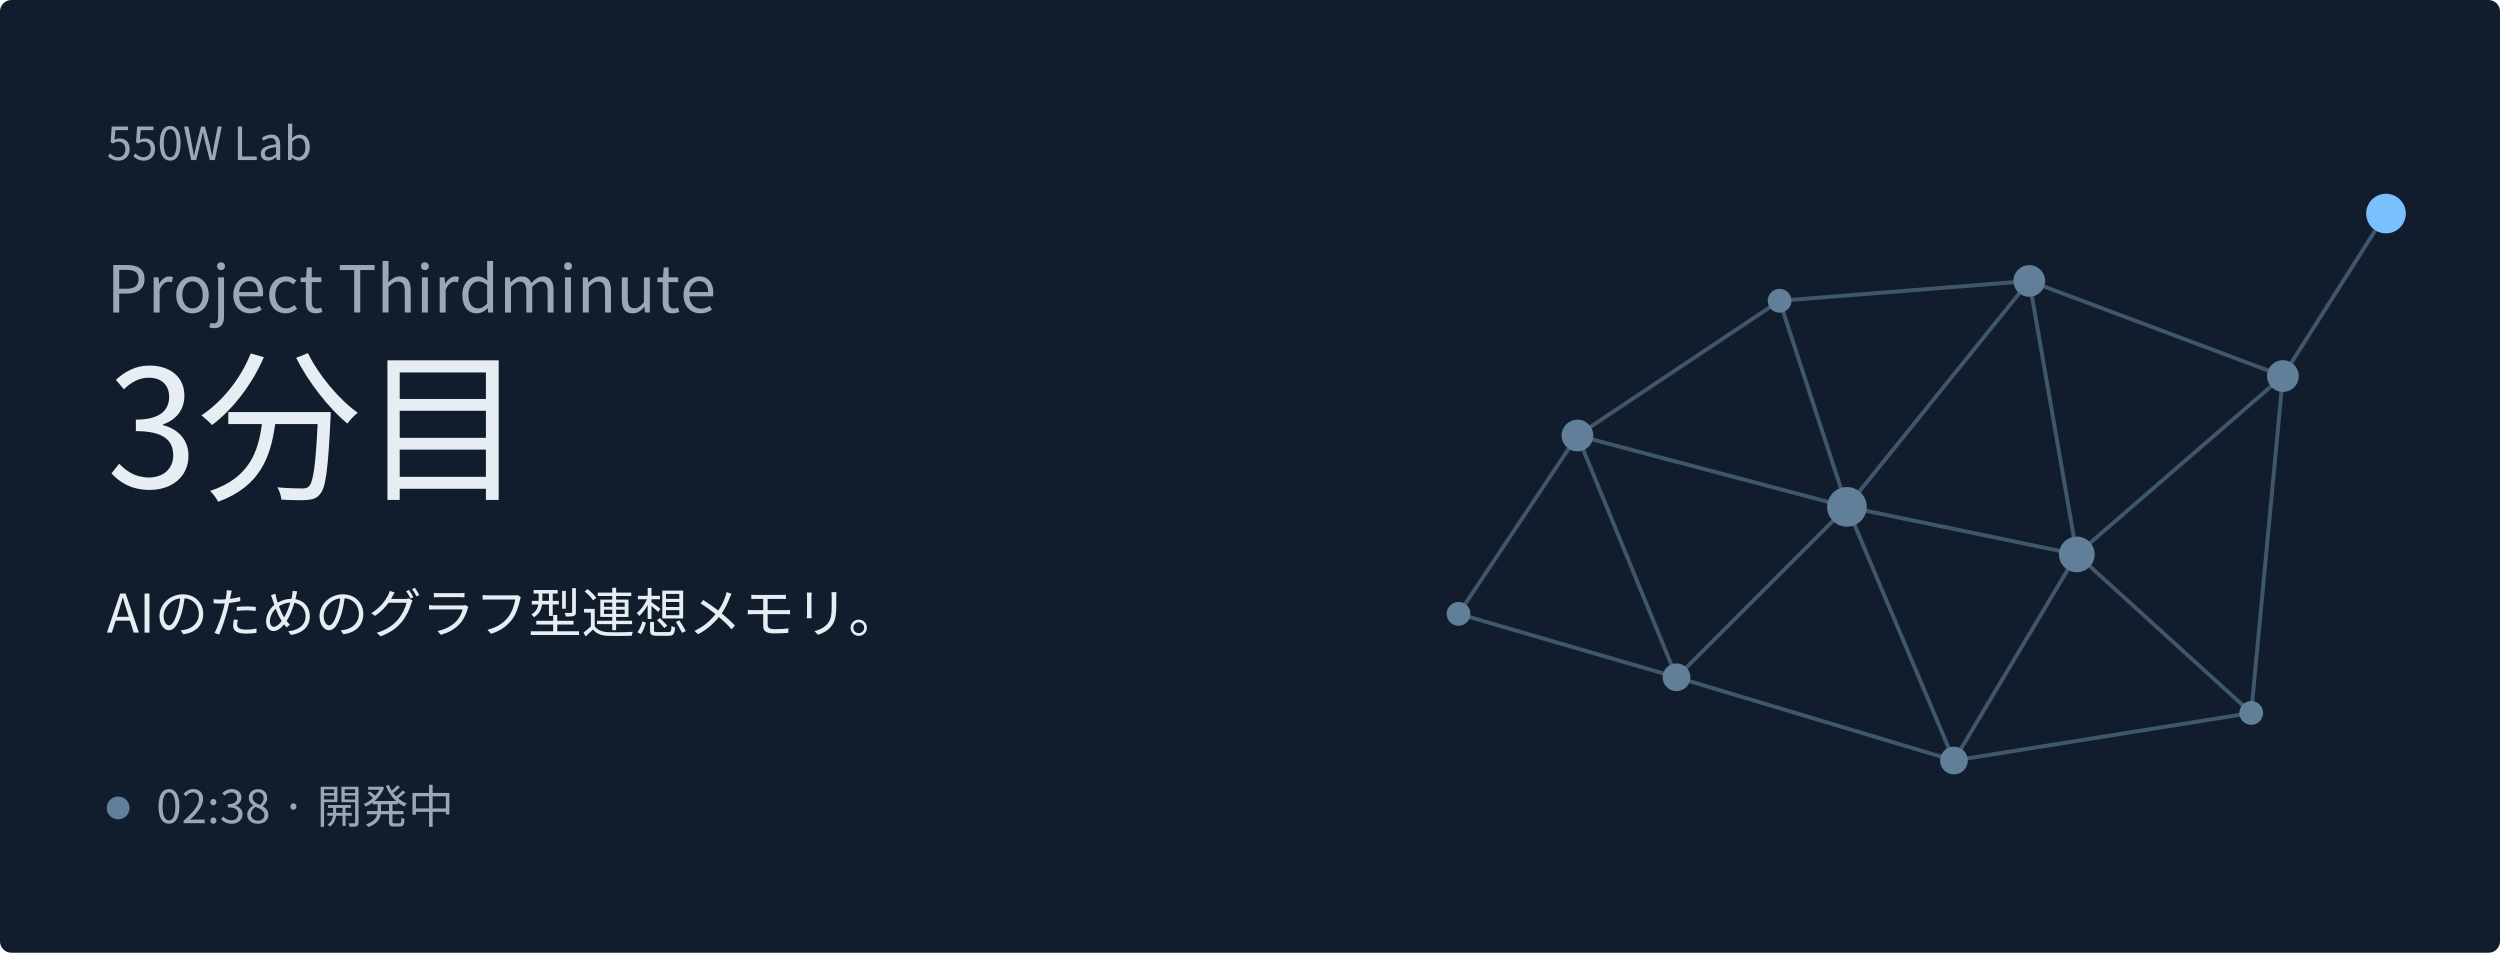
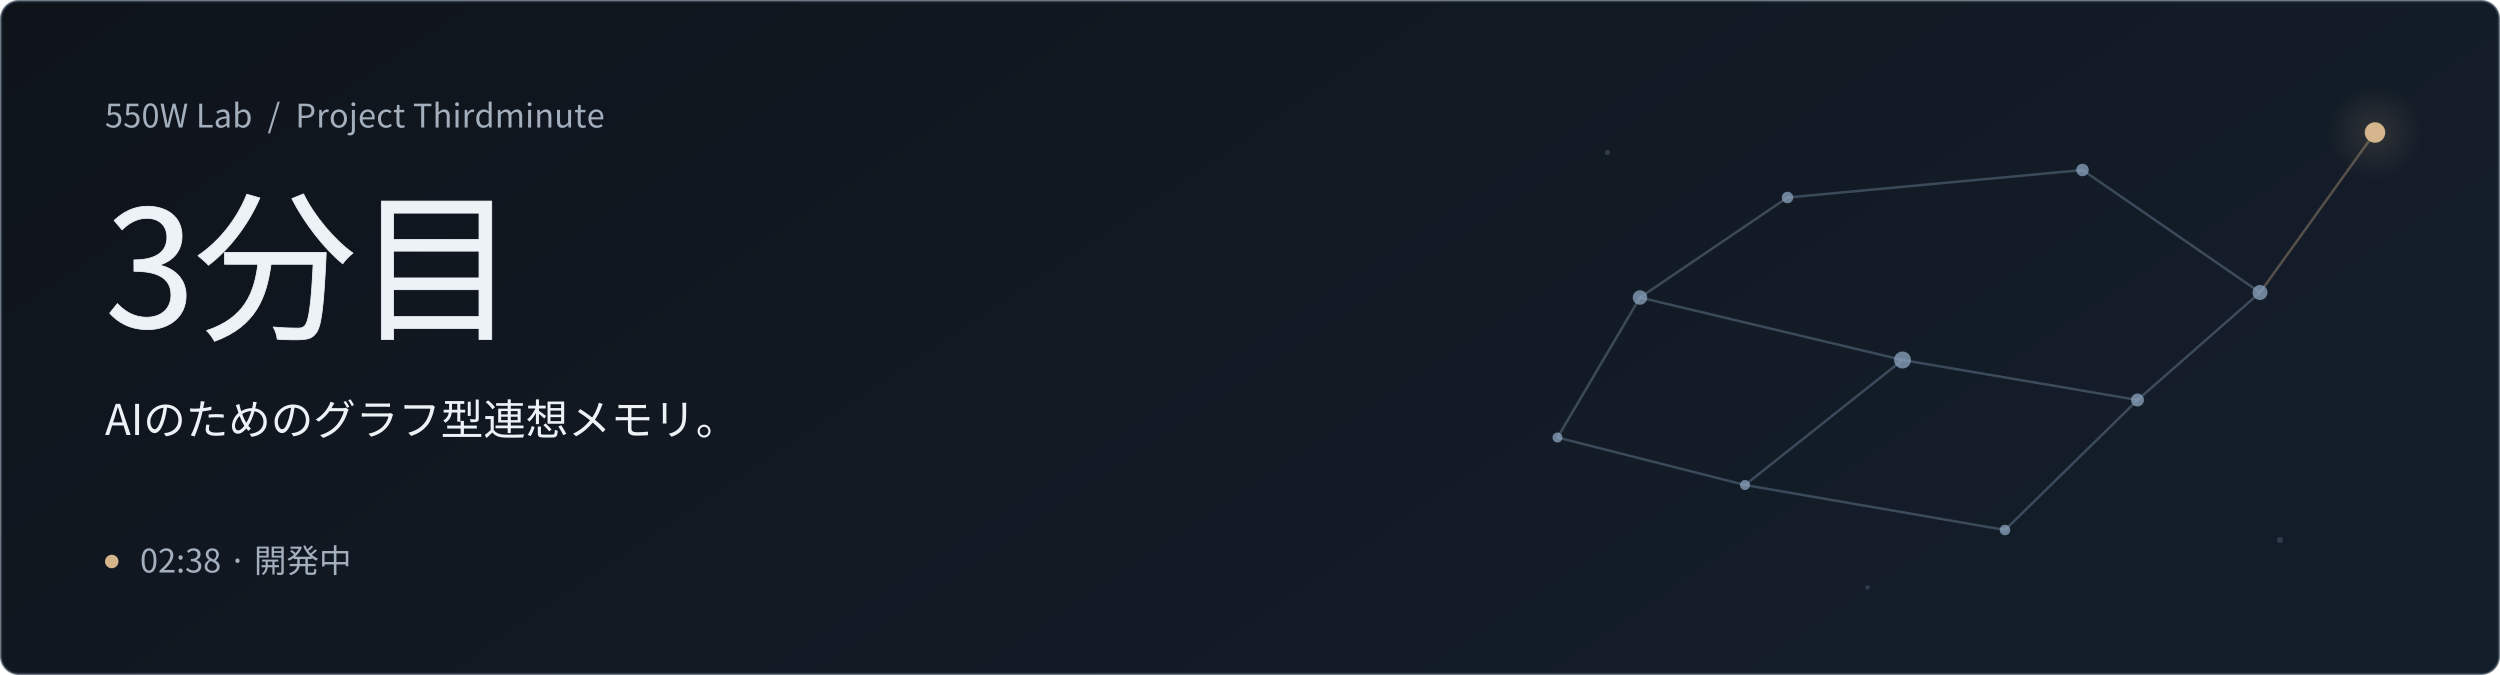
- <svg xmlns="http://www.w3.org/2000/svg" width="656" height="250" viewBox="0 0 656 250" role="img" aria-label="3分目 (Thirdminute) — AIのためのグラフ型連想メモリ。">
-   <rect width="656" height="250" rx="3" fill="#111d2c" />
-   <g transform="translate(364 29) scale(1.04)">
-     <line x1="18" y1="127" x2="48" y2="82" stroke="#627f99" opacity=".58" />
-     <line x1="18" y1="127" x2="73" y2="143" stroke="#627f99" opacity=".58" />
-     <line x1="48" y1="82" x2="73" y2="143" stroke="#627f99" opacity=".58" />
-     <line x1="48" y1="82" x2="99" y2="48" stroke="#627f99" opacity=".58" />
-     <line x1="48" y1="82" x2="116" y2="100" stroke="#627f99" opacity=".58" />
-     <line x1="73" y1="143" x2="116" y2="100" stroke="#627f99" opacity=".58" />
-     <line x1="73" y1="143" x2="143" y2="164" stroke="#627f99" opacity=".58" />
-     <line x1="99" y1="48" x2="116" y2="100" stroke="#627f99" opacity=".58" />
-     <line x1="99" y1="48" x2="162" y2="43" stroke="#627f99" opacity=".58" />
-     <line x1="116" y1="100" x2="143" y2="164" stroke="#627f99" opacity=".58" />
-     <line x1="116" y1="100" x2="174" y2="112" stroke="#627f99" opacity=".58" />
-     <line x1="116" y1="100" x2="162" y2="43" stroke="#627f99" opacity=".58" />
-     <line x1="143" y1="164" x2="174" y2="112" stroke="#627f99" opacity=".58" />
-     <line x1="143" y1="164" x2="218" y2="152" stroke="#627f99" opacity=".58" />
-     <line x1="162" y1="43" x2="174" y2="112" stroke="#627f99" opacity=".58" />
-     <line x1="162" y1="43" x2="226" y2="67" stroke="#627f99" opacity=".58" />
-     <line x1="174" y1="112" x2="226" y2="67" stroke="#627f99" opacity=".58" />
-     <line x1="174" y1="112" x2="218" y2="152" stroke="#627f99" opacity=".58" />
-     <line x1="218" y1="152" x2="226" y2="67" stroke="#627f99" opacity=".58" />
-     <line x1="226" y1="67" x2="252" y2="26" stroke="#627f99" opacity=".58" />
-     <circle cx="18" cy="127" r="3" fill="#627f99" />
-     <circle cx="48" cy="82" r="4" fill="#627f99" />
-     <circle cx="73" cy="143" r="3.5" fill="#627f99" />
-     <circle cx="99" cy="48" r="3" fill="#627f99" />
-     <circle cx="116" cy="100" r="5" fill="#627f99" />
-     <circle cx="143" cy="164" r="3.5" fill="#627f99" />
-     <circle cx="162" cy="43" r="4" fill="#627f99" />
-     <circle cx="174" cy="112" r="4.5" fill="#627f99" />
-     <circle cx="218" cy="152" r="3" fill="#627f99" />
-     <circle cx="226" cy="67" r="4" fill="#627f99" />
-     <circle cx="252" cy="26" r="5" fill="#79c0ff" />
+ <svg xmlns="http://www.w3.org/2000/svg" width="1000" height="270" viewBox="0 0 1000 270" role="img" aria-label="3分目 (Thirdminute) — AIのためのグラフ型連想メモリ。">
+   <defs>
+     <linearGradient id="surface" x1="0" y1="0" x2="1" y2=".4">
+       <stop offset="0" stop-color="#0f141b" />
+       <stop offset="1" stop-color="#131d29" />
+     </linearGradient>
+     <radialGradient id="future-glow">
+       <stop offset="0" stop-color="#d4b58c" stop-opacity=".15" />
+       <stop offset="1" stop-color="#d4b58c" stop-opacity="0" />
+     </radialGradient>
+   </defs>
+   <rect x=".5" y=".5" width="999" height="269" rx="7" fill="url(#surface)" stroke="#263342" stroke-opacity=".65" />
+   <g transform="translate(623 53)" opacity="1">
+     <line x1="0" y1="122" x2="33" y2="66" stroke="#8aa3bd" stroke-width="1" opacity=".34" />
+     <line x1="0" y1="122" x2="75" y2="141" stroke="#8aa3bd" stroke-width="1" opacity=".34" />
+     <line x1="33" y1="66" x2="92" y2="26" stroke="#8aa3bd" stroke-width="1" opacity=".34" />
+     <line x1="33" y1="66" x2="138" y2="91" stroke="#8aa3bd" stroke-width="1" opacity=".34" />
+     <line x1="75" y1="141" x2="138" y2="91" stroke="#8aa3bd" stroke-width="1" opacity=".34" />
+     <line x1="75" y1="141" x2="179" y2="159" stroke="#8aa3bd" stroke-width="1" opacity=".34" />
+     <line x1="92" y1="26" x2="210" y2="15" stroke="#8aa3bd" stroke-width="1" opacity=".34" />
+     <line x1="138" y1="91" x2="232" y2="107" stroke="#8aa3bd" stroke-width="1" opacity=".34" />
+     <line x1="179" y1="159" x2="232" y2="107" stroke="#8aa3bd" stroke-width="1" opacity=".34" />
+     <line x1="210" y1="15" x2="281" y2="64" stroke="#8aa3bd" stroke-width="1" opacity=".34" />
+     <line x1="232" y1="107" x2="281" y2="64" stroke="#8aa3bd" stroke-width="1" opacity=".34" />
+     <line x1="281" y1="64" x2="327" y2="0" stroke="#d4b58c" stroke-width="1" opacity=".34" />
+     <circle cx="20" cy="8" r="1.05" fill="#8aa3bd" opacity=".24" />
+     <circle cx="124" cy="182" r="0.9" fill="#8aa3bd" opacity=".24" />
+     <circle cx="289" cy="163" r="1.2" fill="#8aa3bd" opacity=".24" />
+     <circle cx="0" cy="122" r="2.0" fill="#8aa3bd" opacity=".76" />
+     <circle cx="33" cy="66" r="2.9" fill="#8aa3bd" opacity=".76" />
+     <circle cx="75" cy="141" r="2.0" fill="#8aa3bd" opacity=".76" />
+     <circle cx="92" cy="26" r="2.3" fill="#8aa3bd" opacity=".76" />
+     <circle cx="138" cy="91" r="3.4" fill="#8aa3bd" opacity=".76" />
+     <circle cx="179" cy="159" r="2.1" fill="#8aa3bd" opacity=".76" />
+     <circle cx="210" cy="15" r="2.5" fill="#8aa3bd" opacity=".76" />
+     <circle cx="232" cy="107" r="2.6" fill="#8aa3bd" opacity=".76" />
+     <circle cx="281" cy="64" r="3.0" fill="#8aa3bd" opacity=".76" />
+     <circle cx="327" cy="0" r="19" fill="url(#future-glow)" />
+     <circle cx="327" cy="0" r="4.1" fill="#d4b58c" />
  </g>
-   <path fill="#9da7b3" transform="translate(28.000 42.000) scale(0.012 -0.012)" d="M262 -13C385 -13 502 78 502 238C502 400 402 472 281 472C237 472 204 461 171 443L190 655H466V733H110L86 391L135 360C177 388 208 403 257 403C349 403 409 341 409 236C409 129 340 63 253 63C168 63 114 102 73 144L27 84C77 35 147 -13 262 -13Z" />
-   <path fill="#9da7b3" transform="translate(34.660 42.000) scale(0.012 -0.012)" d="M262 -13C385 -13 502 78 502 238C502 400 402 472 281 472C237 472 204 461 171 443L190 655H466V733H110L86 391L135 360C177 388 208 403 257 403C349 403 409 341 409 236C409 129 340 63 253 63C168 63 114 102 73 144L27 84C77 35 147 -13 262 -13Z" />
-   <path fill="#9da7b3" transform="translate(41.320 42.000) scale(0.012 -0.012)" d="M278 -13C417 -13 506 113 506 369C506 623 417 746 278 746C138 746 50 623 50 369C50 113 138 -13 278 -13ZM278 61C195 61 138 154 138 369C138 583 195 674 278 674C361 674 418 583 418 369C418 154 361 61 278 61Z" />
-   <path fill="#9da7b3" transform="translate(47.980 42.000) scale(0.012 -0.012)" d="M181 0H291L400 442C412 500 426 553 437 609H441C453 553 464 500 477 442L588 0H700L851 733H763L684 334C671 255 657 176 644 96H638C620 176 604 256 586 334L484 733H399L298 334C280 255 262 176 246 96H242C227 176 213 255 198 334L121 733H26Z" />
-   <path fill="#9da7b3" transform="translate(61.204 42.000) scale(0.012 -0.012)" d="M101 0H514V79H193V733H101Z" />
-   <path fill="#9da7b3" transform="translate(67.720 42.000) scale(0.012 -0.012)" d="M217 -13C284 -13 345 22 397 65H400L408 0H483V334C483 469 428 557 295 557C207 557 131 518 82 486L117 423C160 452 217 481 280 481C369 481 392 414 392 344C161 318 59 259 59 141C59 43 126 -13 217 -13ZM243 61C189 61 147 85 147 147C147 217 209 262 392 283V132C339 85 295 61 243 61Z" />
-   <path fill="#9da7b3" transform="translate(74.476 42.000) scale(0.012 -0.012)" d="M331 -13C455 -13 567 94 567 280C567 448 491 557 351 557C290 557 230 523 180 481L184 578V796H92V0H165L173 56H177C224 13 281 -13 331 -13ZM316 64C280 64 231 78 184 120V406C235 454 283 480 328 480C432 480 472 400 472 279C472 145 406 64 316 64Z" />
-   <path fill="#9da7b3" transform="translate(28.000 82.000) scale(0.017 -0.017)" d="M101 0H193V292H314C475 292 584 363 584 518C584 678 474 733 310 733H101ZM193 367V658H298C427 658 492 625 492 518C492 413 431 367 302 367Z" />
-   <path fill="#9da7b3" transform="translate(38.761 82.000) scale(0.017 -0.017)" d="M92 0H184V349C220 441 275 475 320 475C343 475 355 472 373 466L390 545C373 554 356 557 332 557C272 557 216 513 178 444H176L167 543H92Z" />
-   <path fill="#9da7b3" transform="translate(45.357 82.000) scale(0.017 -0.017)" d="M303 -13C436 -13 554 91 554 271C554 452 436 557 303 557C170 557 52 452 52 271C52 91 170 -13 303 -13ZM303 63C209 63 146 146 146 271C146 396 209 480 303 480C397 480 461 396 461 271C461 146 397 63 303 63Z" />
-   <path fill="#9da7b3" transform="translate(55.659 82.000) scale(0.017 -0.017)" d="M35 -242C143 -242 184 -173 184 -62V543H93V-62C93 -128 80 -169 26 -169C7 -169 -12 -164 -26 -159L-44 -228C-25 -236 3 -242 35 -242ZM138 655C173 655 199 679 199 716C199 751 173 775 138 775C102 775 77 751 77 716C77 679 102 655 138 655Z" />
-   <path fill="#9da7b3" transform="translate(60.334 82.000) scale(0.017 -0.017)" d="M312 -13C385 -13 443 11 490 42L458 103C417 76 375 60 322 60C219 60 148 134 142 250H508C510 264 512 282 512 302C512 457 434 557 295 557C171 557 52 448 52 271C52 92 167 -13 312 -13ZM141 315C152 423 220 484 297 484C382 484 432 425 432 315Z" />
-   <path fill="#9da7b3" transform="translate(69.752 82.000) scale(0.017 -0.017)" d="M306 -13C371 -13 433 13 482 55L442 117C408 87 364 63 314 63C214 63 146 146 146 271C146 396 218 480 317 480C359 480 394 461 425 433L471 493C433 527 384 557 313 557C173 557 52 452 52 271C52 91 162 -13 306 -13Z" />
-   <path fill="#9da7b3" transform="translate(78.422 82.000) scale(0.017 -0.017)" d="M262 -13C296 -13 332 -3 363 7L345 76C327 68 303 61 283 61C220 61 199 99 199 165V469H347V543H199V696H123L113 543L27 538V469H108V168C108 59 147 -13 262 -13Z" />
-   <path fill="#9da7b3" transform="translate(88.639 82.000) scale(0.017 -0.017)" d="M253 0H346V655H568V733H31V655H253Z" />
-   <path fill="#9da7b3" transform="translate(98.822 82.000) scale(0.017 -0.017)" d="M92 0H184V394C238 449 276 477 332 477C404 477 435 434 435 332V0H526V344C526 482 474 557 360 557C286 557 230 516 180 466L184 578V796H92Z" />
-   <path fill="#9da7b3" transform="translate(109.141 82.000) scale(0.017 -0.017)" d="M92 0H184V543H92ZM138 655C174 655 199 679 199 716C199 751 174 775 138 775C102 775 78 751 78 716C78 679 102 655 138 655Z" />
-   <path fill="#9da7b3" transform="translate(113.816 82.000) scale(0.017 -0.017)" d="M92 0H184V349C220 441 275 475 320 475C343 475 355 472 373 466L390 545C373 554 356 557 332 557C272 557 216 513 178 444H176L167 543H92Z" />
-   <path fill="#9da7b3" transform="translate(120.412 82.000) scale(0.017 -0.017)" d="M277 -13C342 -13 400 22 442 64H445L453 0H528V796H436V587L441 494C393 533 352 557 288 557C164 557 53 447 53 271C53 90 141 -13 277 -13ZM297 64C202 64 147 141 147 272C147 396 217 480 304 480C349 480 391 464 436 423V138C391 88 347 64 297 64Z" />
-   <path fill="#9da7b3" transform="translate(130.952 82.000) scale(0.017 -0.017)" d="M92 0H184V394C233 450 279 477 320 477C389 477 421 434 421 332V0H512V394C563 450 607 477 649 477C718 477 750 434 750 332V0H841V344C841 482 788 557 677 557C610 557 554 514 497 453C475 517 431 557 347 557C282 557 226 516 178 464H176L167 543H92Z" />
-   <path fill="#9da7b3" transform="translate(146.694 82.000) scale(0.017 -0.017)" d="M92 0H184V543H92ZM138 655C174 655 199 679 199 716C199 751 174 775 138 775C102 775 78 751 78 716C78 679 102 655 138 655Z" />
-   <path fill="#9da7b3" transform="translate(151.369 82.000) scale(0.017 -0.017)" d="M92 0H184V394C238 449 276 477 332 477C404 477 435 434 435 332V0H526V344C526 482 474 557 360 557C286 557 229 516 178 464H176L167 543H92Z" />
-   <path fill="#9da7b3" transform="translate(161.739 82.000) scale(0.017 -0.017)" d="M251 -13C325 -13 379 26 430 85H433L440 0H516V543H425V158C373 94 334 66 278 66C206 66 176 109 176 210V543H84V199C84 60 136 -13 251 -13Z" />
-   <path fill="#9da7b3" transform="translate(172.058 82.000) scale(0.017 -0.017)" d="M262 -13C296 -13 332 -3 363 7L345 76C327 68 303 61 283 61C220 61 199 99 199 165V469H347V543H199V696H123L113 543L27 538V469H108V168C108 59 147 -13 262 -13Z" />
-   <path fill="#9da7b3" transform="translate(178.467 82.000) scale(0.017 -0.017)" d="M312 -13C385 -13 443 11 490 42L458 103C417 76 375 60 322 60C219 60 148 134 142 250H508C510 264 512 282 512 302C512 457 434 557 295 557C171 557 52 448 52 271C52 92 167 -13 312 -13ZM141 315C152 423 220 484 297 484C382 484 432 425 432 315Z" />
-   <path fill="#e6edf3" transform="translate(28.000 128.000) scale(0.043 -0.043)" d="M263 -13C394 -13 499 65 499 196C499 297 430 361 344 382V387C422 414 474 474 474 563C474 679 384 746 260 746C176 746 111 709 56 659L105 601C147 643 198 672 257 672C334 672 381 626 381 556C381 477 330 416 178 416V346C348 346 406 288 406 199C406 115 345 63 257 63C174 63 119 103 76 147L29 88C77 35 149 -13 263 -13Z" />
-   <path fill="#e6edf3" transform="translate(51.865 128.000) scale(0.043 -0.043)" d="M324 820C262 665 151 527 23 442C41 428 74 399 88 383C213 478 331 628 404 797ZM673 822 601 793C676 644 803 482 914 392C928 413 956 442 977 458C867 535 738 687 673 822ZM187 462V389H392C370 219 314 59 76 -19C93 -35 115 -65 125 -85C382 8 446 190 473 389H732C720 135 705 35 679 9C669 -1 657 -4 637 -4C613 -4 552 -3 486 3C500 -18 509 -50 511 -72C574 -76 636 -77 670 -74C704 -71 727 -64 747 -38C782 0 796 115 811 426C812 436 812 462 812 462Z" />
-   <path fill="#e6edf3" transform="translate(94.865 128.000) scale(0.043 -0.043)" d="M233 470H759V305H233ZM233 542V704H759V542ZM233 233H759V67H233ZM158 778V-74H233V-6H759V-74H837V778Z" />
-   <path fill="#e6edf3" transform="translate(28.000 166.000) scale(0.014 -0.014)" d="M4 0H97L168 224H436L506 0H604L355 733H252ZM191 297 227 410C253 493 277 572 300 658H304C328 573 351 493 378 410L413 297Z" />
-   <path fill="#e6edf3" transform="translate(36.512 166.000) scale(0.014 -0.014)" d="M101 0H193V733H101Z" />
-   <path fill="#e6edf3" transform="translate(40.614 166.000) scale(0.014 -0.014)" d="M476 642C465 550 445 455 420 372C369 203 316 136 269 136C224 136 166 192 166 318C166 454 284 618 476 642ZM559 644C729 629 826 504 826 353C826 180 700 85 572 56C549 51 518 46 486 43L533 -31C770 0 908 140 908 350C908 553 759 718 525 718C281 718 88 528 88 311C88 146 177 44 266 44C359 44 438 149 499 355C527 448 546 550 559 644Z" />
-   <path fill="#e6edf3" transform="translate(54.614 166.000) scale(0.014 -0.014)" d="M537 482V408C599 415 660 418 723 418C781 418 840 413 891 406L893 482C839 488 779 491 720 491C656 491 590 487 537 482ZM558 239 483 246C475 204 468 167 468 128C468 29 554 -19 712 -19C785 -19 851 -13 905 -5L908 76C847 63 778 56 713 56C570 56 544 102 544 149C544 175 549 206 558 239ZM221 620C185 620 149 621 101 627L104 549C140 547 176 545 220 545C248 545 279 546 312 548C304 512 295 474 286 441C249 300 178 97 118 -6L206 -36C258 74 326 280 362 422C374 466 385 512 394 556C464 564 537 575 602 590V669C541 653 475 641 410 633L425 707C429 727 437 765 443 787L347 795C349 774 348 740 344 712C341 692 336 660 329 625C290 622 254 620 221 620Z" />
-   <path fill="#e6edf3" transform="translate(68.614 166.000) scale(0.014 -0.014)" d="M542 564C511 461 468 357 425 286L405 319C381 359 352 426 327 495C393 536 464 560 542 564ZM260 729 177 702C189 676 201 643 210 612L240 520C149 446 86 325 86 210C86 93 149 30 225 30C300 30 361 80 423 155C438 134 454 115 470 97L533 149C512 169 491 193 471 219C528 301 579 432 617 559C746 537 827 439 827 309C827 155 711 45 502 27L549 -44C763 -14 906 107 906 306C906 478 796 601 636 627L652 696C656 715 662 749 669 774L583 782C583 759 580 726 577 706C573 682 567 658 561 633C474 632 389 612 304 562L280 640C273 668 265 701 260 729ZM379 218C335 159 282 109 233 109C188 109 158 150 158 216C158 294 200 386 266 448C295 372 327 301 356 256Z" />
-   <path fill="#e6edf3" transform="translate(82.614 166.000) scale(0.014 -0.014)" d="M476 642C465 550 445 455 420 372C369 203 316 136 269 136C224 136 166 192 166 318C166 454 284 618 476 642ZM559 644C729 629 826 504 826 353C826 180 700 85 572 56C549 51 518 46 486 43L533 -31C770 0 908 140 908 350C908 553 759 718 525 718C281 718 88 528 88 311C88 146 177 44 266 44C359 44 438 149 499 355C527 448 546 550 559 644Z" />
-   <path fill="#e6edf3" transform="translate(96.614 166.000) scale(0.014 -0.014)" d="M765 800 712 777C739 740 773 679 793 639L847 663C826 704 790 764 765 800ZM875 840 822 817C850 780 883 723 905 680L958 704C940 741 901 803 875 840ZM496 752 404 783C398 757 383 721 373 703C329 614 231 468 58 365L128 314C238 386 321 475 382 560H719C699 469 637 339 560 248C469 141 344 51 160 -3L233 -69C420 1 540 92 631 203C720 312 781 447 808 548C813 564 823 587 831 601L765 641C749 635 727 632 700 632H429L452 674C462 692 480 726 496 752Z" />
-   <path fill="#e6edf3" transform="translate(110.614 166.000) scale(0.014 -0.014)" d="M231 745V662C258 664 290 665 321 665C376 665 657 665 713 665C747 665 781 664 805 662V745C781 741 746 740 714 740C655 740 375 740 321 740C289 740 257 741 231 745ZM878 481 821 517C810 511 789 509 766 509C715 509 289 509 239 509C212 509 178 511 141 515V431C177 433 215 434 239 434C299 434 721 434 770 434C752 362 712 277 651 213C566 123 441 59 299 30L361 -41C488 -6 614 53 719 168C793 249 838 353 865 452C867 459 873 472 878 481Z" />
-   <path fill="#e6edf3" transform="translate(124.614 166.000) scale(0.014 -0.014)" d="M861 665 800 704C781 699 762 699 747 699C701 699 302 699 245 699C212 699 173 702 145 705V617C171 618 205 620 245 620C302 620 698 620 756 620C742 524 696 385 625 294C541 187 429 102 235 53L303 -22C487 36 606 129 697 246C776 349 824 510 846 615C850 634 854 651 861 665Z" />
-   <path fill="#e6edf3" transform="translate(138.614 166.000) scale(0.014 -0.014)" d="M635 783V448H704V783ZM822 834V387C822 374 818 370 802 369C787 368 737 368 680 370C691 350 701 321 705 301C776 301 825 302 855 314C885 325 893 344 893 386V834ZM388 733V595H264V601V733ZM67 595V528H189C178 461 145 393 59 340C73 330 98 302 108 288C210 351 248 441 259 528H388V313H459V528H573V595H459V733H552V799H100V733H195V602V595ZM467 332V221H151V152H467V25H47V-45H952V25H544V152H848V221H544V332Z" />
-   <path fill="#e6edf3" transform="translate(152.614 166.000) scale(0.014 -0.014)" d="M56 773C117 725 185 654 214 604L275 651C245 700 174 769 113 815ZM246 445H46V375H173V116C128 74 78 32 36 2L75 -72C124 -28 170 15 214 58C277 -21 368 -56 500 -61C612 -65 826 -63 938 -59C941 -36 953 -2 962 15C841 7 610 4 499 9C381 14 293 48 246 122ZM350 619V294H574V223H288V159H574V45H647V159H946V223H647V294H879V619H647V687H931V750H647V840H574V750H303V687H574V619ZM420 430H574V350H420ZM647 430H807V350H647ZM420 563H574V484H420ZM647 563H807V484H647Z" />
-   <path fill="#e6edf3" transform="translate(166.614 166.000) scale(0.014 -0.014)" d="M283 200V40C283 -38 311 -59 421 -59C443 -59 605 -59 629 -59C721 -59 743 -28 753 98C732 102 702 113 685 126C680 23 673 10 624 10C587 10 452 10 425 10C367 10 356 14 356 41V200ZM414 234C461 188 521 124 551 86L606 131C575 168 513 230 466 273ZM767 201C807 135 859 47 883 -5L953 29C928 80 874 167 833 230ZM141 212C122 145 87 59 46 6L112 -28C153 28 186 118 206 186ZM581 574H831V480H581ZM581 421H831V326H581ZM581 725H831V633H581ZM512 787V265H903V787ZM238 838V690H55V625H225C181 523 106 419 32 367C48 354 70 330 82 313C137 360 194 436 238 519V255H310V498C354 462 410 413 436 387L477 448C451 469 350 543 310 569V625H469V690H310V838Z" />
-   <path fill="#e6edf3" transform="translate(180.614 166.000) scale(0.014 -0.014)" d="M281 611 229 548C325 488 437 406 511 346C412 225 289 114 114 32L183 -30C357 60 481 179 575 292C661 218 737 147 811 62L874 131C803 208 717 286 627 360C694 457 744 567 777 655C785 676 799 710 810 728L718 760C714 738 705 706 698 686C668 601 627 506 562 413C483 474 367 556 281 611Z" />
-   <path fill="#e6edf3" transform="translate(194.614 166.000) scale(0.014 -0.014)" d="M115 426V342C143 344 184 346 209 346H404V120C404 38 452 -15 603 -15C698 -15 794 -11 872 -5L877 79C791 69 709 65 614 65C522 65 487 95 487 145V346H826C848 346 884 346 907 343V425C885 423 845 421 824 421H487V632H747C782 632 805 631 829 630V710C807 708 779 706 747 706C673 706 342 706 271 706C237 706 208 708 181 710V630C208 632 237 632 271 632H404V421H209C183 421 142 424 115 426Z" />
-   <path fill="#e6edf3" transform="translate(208.614 166.000) scale(0.014 -0.014)" d="M776 759H682C685 734 687 706 687 672C687 637 687 552 687 514C687 325 675 244 604 161C542 91 457 51 365 28L430 -41C503 -16 603 27 668 105C740 191 773 270 773 510C773 548 773 632 773 672C773 706 774 734 776 759ZM312 751H221C223 732 225 697 225 679C225 649 225 388 225 346C225 316 222 284 220 269H312C310 287 308 320 308 345C308 387 308 649 308 679C308 703 310 732 312 751Z" />
-   <path fill="#e6edf3" transform="translate(222.614 166.000) scale(0.014 -0.014)" d="M194 244C111 244 42 176 42 92C42 7 111 -61 194 -61C279 -61 347 7 347 92C347 176 279 244 194 244ZM194 -10C139 -10 93 35 93 92C93 147 139 193 194 193C251 193 296 147 296 92C296 35 251 -10 194 -10Z" />
-   <circle cx="31" cy="212" r="3" fill="#627f99" />
-   <path fill="#9da7b3" transform="translate(41.000 216.000) scale(0.012 -0.012)" d="M278 -13C417 -13 506 113 506 369C506 623 417 746 278 746C138 746 50 623 50 369C50 113 138 -13 278 -13ZM278 61C195 61 138 154 138 369C138 583 195 674 278 674C361 674 418 583 418 369C418 154 361 61 278 61Z" />
-   <path fill="#9da7b3" transform="translate(47.660 216.000) scale(0.012 -0.012)" d="M44 0H505V79H302C265 79 220 75 182 72C354 235 470 384 470 531C470 661 387 746 256 746C163 746 99 704 40 639L93 587C134 636 185 672 245 672C336 672 380 611 380 527C380 401 274 255 44 54Z" />
-   <path fill="#9da7b3" transform="translate(54.320 216.000) scale(0.012 -0.012)" d="M139 390C175 390 205 418 205 460C205 501 175 530 139 530C102 530 73 501 73 460C73 418 102 390 139 390ZM139 -13C175 -13 205 15 205 56C205 98 175 126 139 126C102 126 73 98 73 56C73 15 102 -13 139 -13Z" />
-   <path fill="#9da7b3" transform="translate(57.656 216.000) scale(0.012 -0.012)" d="M263 -13C394 -13 499 65 499 196C499 297 430 361 344 382V387C422 414 474 474 474 563C474 679 384 746 260 746C176 746 111 709 56 659L105 601C147 643 198 672 257 672C334 672 381 626 381 556C381 477 330 416 178 416V346C348 346 406 288 406 199C406 115 345 63 257 63C174 63 119 103 76 147L29 88C77 35 149 -13 263 -13Z" />
-   <path fill="#9da7b3" transform="translate(64.316 216.000) scale(0.012 -0.012)" d="M280 -13C417 -13 509 70 509 176C509 277 450 332 386 369V374C429 408 483 474 483 551C483 664 407 744 282 744C168 744 81 669 81 558C81 481 127 426 180 389V385C113 349 46 280 46 182C46 69 144 -13 280 -13ZM330 398C243 432 164 471 164 558C164 629 213 676 281 676C359 676 405 619 405 546C405 492 379 442 330 398ZM281 55C193 55 127 112 127 190C127 260 169 318 228 356C332 314 422 278 422 179C422 106 366 55 281 55Z" />
-   <path fill="#9da7b3" transform="translate(73.664 216.000) scale(0.012 -0.012)" d="M276 293C312 293 343 323 343 363C343 405 312 434 276 434C240 434 211 405 211 363C211 323 240 293 276 293Z" />
-   <path fill="#9da7b3" transform="translate(83.084 216.000) scale(0.012 -0.012)" d="M566 335V226H426V335ZM233 226V162H358C351 104 323 21 239 -30C255 -41 278 -62 289 -76C385 -11 417 95 424 162H566V-61H633V162H769V226H633V335H748V397H251V335H360V226ZM383 605V518H163V605ZM383 658H163V740H383ZM842 605V517H614V605ZM842 658H614V740H842ZM878 797H543V459H842V18C842 2 837 -3 821 -4C805 -4 752 -4 697 -3C708 -23 718 -58 720 -78C797 -79 847 -77 877 -65C906 -52 916 -28 916 17V797ZM89 797V-81H163V460H454V797Z" />
-   <path fill="#9da7b3" transform="translate(95.084 216.000) scale(0.012 -0.012)" d="M884 715C848 676 790 624 741 585C717 609 695 635 675 662C723 697 779 745 823 789L766 829C735 794 686 747 642 710C617 751 596 793 579 837L514 817C564 688 641 573 737 485H267C356 561 432 659 475 776L425 800L411 797H125V731H375C351 684 318 639 281 598C249 628 200 667 160 696L112 656C153 625 203 582 234 551C171 494 99 448 29 420C44 406 65 380 75 363C126 386 177 416 226 452V413H332V280V264H100V194H324C306 111 248 31 79 -26C95 -40 118 -67 127 -85C323 -16 384 86 401 194H582V34C582 -50 604 -73 689 -73C707 -73 802 -73 820 -73C894 -73 915 -36 923 92C902 97 872 109 855 122C851 15 846 -4 814 -4C794 -4 715 -4 699 -4C665 -4 659 1 659 33V194H898V264H659V413H776V452C820 417 868 387 919 364C931 384 954 413 972 428C903 455 839 495 783 544C834 581 894 630 940 675ZM407 413H582V264H407V279Z" />
-   <path fill="#9da7b3" transform="translate(107.084 216.000) scale(0.012 -0.012)" d="M458 840V661H96V186H171V248H458V-79H537V248H825V191H902V661H537V840ZM171 322V588H458V322ZM825 322H537V588H825Z" />
+   <path fill="#a3afbd" transform="translate(42.000 51.000) scale(0.013 -0.013)" d="M262 -13C385 -13 502 78 502 238C502 400 402 472 281 472C237 472 204 461 171 443L190 655H466V733H110L86 391L135 360C177 388 208 403 257 403C349 403 409 341 409 236C409 129 340 63 253 63C168 63 114 102 73 144L27 84C77 35 147 -13 262 -13Z" />
+   <path fill="#a3afbd" transform="translate(49.295 51.000) scale(0.013 -0.013)" d="M262 -13C385 -13 502 78 502 238C502 400 402 472 281 472C237 472 204 461 171 443L190 655H466V733H110L86 391L135 360C177 388 208 403 257 403C349 403 409 341 409 236C409 129 340 63 253 63C168 63 114 102 73 144L27 84C77 35 147 -13 262 -13Z" />
+   <path fill="#a3afbd" transform="translate(56.590 51.000) scale(0.013 -0.013)" d="M278 -13C417 -13 506 113 506 369C506 623 417 746 278 746C138 746 50 623 50 369C50 113 138 -13 278 -13ZM278 61C195 61 138 154 138 369C138 583 195 674 278 674C361 674 418 583 418 369C418 154 361 61 278 61Z" />
+   <path fill="#a3afbd" transform="translate(63.885 51.000) scale(0.013 -0.013)" d="M181 0H291L400 442C412 500 426 553 437 609H441C453 553 464 500 477 442L588 0H700L851 733H763L684 334C671 255 657 176 644 96H638C620 176 604 256 586 334L484 733H399L298 334C280 255 262 176 246 96H242C227 176 213 255 198 334L121 733H26Z" />
+   <path fill="#a3afbd" transform="translate(78.371 51.000) scale(0.013 -0.013)" d="M101 0H514V79H193V733H101Z" />
+   <path fill="#a3afbd" transform="translate(85.510 51.000) scale(0.013 -0.013)" d="M217 -13C284 -13 345 22 397 65H400L408 0H483V334C483 469 428 557 295 557C207 557 131 518 82 486L117 423C160 452 217 481 280 481C369 481 392 414 392 344C161 318 59 259 59 141C59 43 126 -13 217 -13ZM243 61C189 61 147 85 147 147C147 217 209 262 392 283V132C339 85 295 61 243 61Z" />
+   <path fill="#a3afbd" transform="translate(92.909 51.000) scale(0.013 -0.013)" d="M331 -13C455 -13 567 94 567 280C567 448 491 557 351 557C290 557 230 523 180 481L184 578V796H92V0H165L173 56H177C224 13 281 -13 331 -13ZM316 64C280 64 231 78 184 120V406C235 454 283 480 328 480C432 480 472 400 472 279C472 145 406 64 316 64Z" />
+   <path fill="#a3afbd" transform="translate(107.007 51.000) scale(0.013 -0.013)" d="M11 -179H78L377 794H311Z" />
+   <path fill="#a3afbd" transform="translate(118.167 51.000) scale(0.013 -0.013)" d="M101 0H193V292H314C475 292 584 363 584 518C584 678 474 733 310 733H101ZM193 367V658H298C427 658 492 625 492 518C492 413 431 367 302 367Z" />
+   <path fill="#a3afbd" transform="translate(126.476 51.000) scale(0.013 -0.013)" d="M92 0H184V349C220 441 275 475 320 475C343 475 355 472 373 466L390 545C373 554 356 557 332 557C272 557 216 513 178 444H176L167 543H92Z" />
+   <path fill="#a3afbd" transform="translate(131.600 51.000) scale(0.013 -0.013)" d="M303 -13C436 -13 554 91 554 271C554 452 436 557 303 557C170 557 52 452 52 271C52 91 170 -13 303 -13ZM303 63C209 63 146 146 146 271C146 396 209 480 303 480C397 480 461 396 461 271C461 146 397 63 303 63Z" />
+   <path fill="#a3afbd" transform="translate(139.558 51.000) scale(0.013 -0.013)" d="M35 -242C143 -242 184 -173 184 -62V543H93V-62C93 -128 80 -169 26 -169C7 -169 -12 -164 -26 -159L-44 -228C-25 -236 3 -242 35 -242ZM138 655C173 655 199 679 199 716C199 751 173 775 138 775C102 775 77 751 77 716C77 679 102 655 138 655Z" />
+   <path fill="#a3afbd" transform="translate(143.213 51.000) scale(0.013 -0.013)" d="M312 -13C385 -13 443 11 490 42L458 103C417 76 375 60 322 60C219 60 148 134 142 250H508C510 264 512 282 512 302C512 457 434 557 295 557C171 557 52 448 52 271C52 92 167 -13 312 -13ZM141 315C152 423 220 484 297 484C382 484 432 425 432 315Z" />
+   <path fill="#a3afbd" transform="translate(150.495 51.000) scale(0.013 -0.013)" d="M306 -13C371 -13 433 13 482 55L442 117C408 87 364 63 314 63C214 63 146 146 146 271C146 396 218 480 317 480C359 480 394 461 425 433L471 493C433 527 384 557 313 557C173 557 52 452 52 271C52 91 162 -13 306 -13Z" />
+   <path fill="#a3afbd" transform="translate(157.205 51.000) scale(0.013 -0.013)" d="M262 -13C296 -13 332 -3 363 7L345 76C327 68 303 61 283 61C220 61 199 99 199 165V469H347V543H199V696H123L113 543L27 538V469H108V168C108 59 147 -13 262 -13Z" />
+   <path fill="#a3afbd" transform="translate(165.178 51.000) scale(0.013 -0.013)" d="M253 0H346V655H568V733H31V655H253Z" />
+   <path fill="#a3afbd" transform="translate(173.045 51.000) scale(0.013 -0.013)" d="M92 0H184V394C238 449 276 477 332 477C404 477 435 434 435 332V0H526V344C526 482 474 557 360 557C286 557 230 516 180 466L184 578V796H92Z" />
+   <path fill="#a3afbd" transform="translate(181.016 51.000) scale(0.013 -0.013)" d="M92 0H184V543H92ZM138 655C174 655 199 679 199 716C199 751 174 775 138 775C102 775 78 751 78 716C78 679 102 655 138 655Z" />
+   <path fill="#a3afbd" transform="translate(184.671 51.000) scale(0.013 -0.013)" d="M92 0H184V349C220 441 275 475 320 475C343 475 355 472 373 466L390 545C373 554 356 557 332 557C272 557 216 513 178 444H176L167 543H92Z" />
+   <path fill="#a3afbd" transform="translate(189.795 51.000) scale(0.013 -0.013)" d="M277 -13C342 -13 400 22 442 64H445L453 0H528V796H436V587L441 494C393 533 352 557 288 557C164 557 53 447 53 271C53 90 141 -13 277 -13ZM297 64C202 64 147 141 147 272C147 396 217 480 304 480C349 480 391 464 436 423V138C391 88 347 64 297 64Z" />
+   <path fill="#a3afbd" transform="translate(197.935 51.000) scale(0.013 -0.013)" d="M92 0H184V394C233 450 279 477 320 477C389 477 421 434 421 332V0H512V394C563 450 607 477 649 477C718 477 750 434 750 332V0H841V344C841 482 788 557 677 557C610 557 554 514 497 453C475 517 431 557 347 557C282 557 226 516 178 464H176L167 543H92Z" />
+   <path fill="#a3afbd" transform="translate(210.053 51.000) scale(0.013 -0.013)" d="M92 0H184V543H92ZM138 655C174 655 199 679 199 716C199 751 174 775 138 775C102 775 78 751 78 716C78 679 102 655 138 655Z" />
+   <path fill="#a3afbd" transform="translate(213.708 51.000) scale(0.013 -0.013)" d="M92 0H184V394C238 449 276 477 332 477C404 477 435 434 435 332V0H526V344C526 482 474 557 360 557C286 557 229 516 178 464H176L167 543H92Z" />
+   <path fill="#a3afbd" transform="translate(221.718 51.000) scale(0.013 -0.013)" d="M251 -13C325 -13 379 26 430 85H433L440 0H516V543H425V158C373 94 334 66 278 66C206 66 176 109 176 210V543H84V199C84 60 136 -13 251 -13Z" />
+   <path fill="#a3afbd" transform="translate(229.689 51.000) scale(0.013 -0.013)" d="M262 -13C296 -13 332 -3 363 7L345 76C327 68 303 61 283 61C220 61 199 99 199 165V469H347V543H199V696H123L113 543L27 538V469H108V168C108 59 147 -13 262 -13Z" />
+   <path fill="#a3afbd" transform="translate(234.670 51.000) scale(0.013 -0.013)" d="M312 -13C385 -13 443 11 490 42L458 103C417 76 375 60 322 60C219 60 148 134 142 250H508C510 264 512 282 512 302C512 457 434 557 295 557C171 557 52 448 52 271C52 92 167 -13 312 -13ZM141 315C152 423 220 484 297 484C382 484 432 425 432 315Z" />
+   <path fill="#edf2f7" stroke="#edf2f7" stroke-width="5" stroke-linejoin="round" paint-order="stroke fill" transform="translate(42.000 131.000) scale(0.065 -0.065)" d="M263 -13C394 -13 499 65 499 196C499 297 430 361 344 382V387C422 414 474 474 474 563C474 679 384 746 260 746C176 746 111 709 56 659L105 601C147 643 198 672 257 672C334 672 381 626 381 556C381 477 330 416 178 416V346C348 346 406 288 406 199C406 115 345 63 257 63C174 63 119 103 76 147L29 88C77 35 149 -13 263 -13Z" />
+   <path fill="#edf2f7" stroke="#edf2f7" stroke-width="5" stroke-linejoin="round" paint-order="stroke fill" transform="translate(77.675 131.000) scale(0.065 -0.065)" d="M324 820C262 665 151 527 23 442C41 428 74 399 88 383C213 478 331 628 404 797ZM673 822 601 793C676 644 803 482 914 392C928 413 956 442 977 458C867 535 738 687 673 822ZM187 462V389H392C370 219 314 59 76 -19C93 -35 115 -65 125 -85C382 8 446 190 473 389H732C720 135 705 35 679 9C669 -1 657 -4 637 -4C613 -4 552 -3 486 3C500 -18 509 -50 511 -72C574 -76 636 -77 670 -74C704 -71 727 -64 747 -38C782 0 796 115 811 426C812 436 812 462 812 462Z" />
+   <path fill="#edf2f7" stroke="#edf2f7" stroke-width="5" stroke-linejoin="round" paint-order="stroke fill" transform="translate(142.275 131.000) scale(0.065 -0.065)" d="M233 470H759V305H233ZM233 542V704H759V542ZM233 233H759V67H233ZM158 778V-74H233V-6H759V-74H837V778Z" />
+   <path fill="#edf2f7" transform="translate(42.000 174.000) scale(0.017 -0.017)" d="M4 0H97L168 224H436L506 0H604L355 733H252ZM191 297 227 410C253 493 277 572 300 658H304C328 573 351 493 378 410L413 297Z" />
+   <path fill="#edf2f7" transform="translate(52.336 174.000) scale(0.017 -0.017)" d="M101 0H193V733H101Z" />
+   <path fill="#edf2f7" transform="translate(57.317 174.000) scale(0.017 -0.017)" d="M476 642C465 550 445 455 420 372C369 203 316 136 269 136C224 136 166 192 166 318C166 454 284 618 476 642ZM559 644C729 629 826 504 826 353C826 180 700 85 572 56C549 51 518 46 486 43L533 -31C770 0 908 140 908 350C908 553 759 718 525 718C281 718 88 528 88 311C88 146 177 44 266 44C359 44 438 149 499 355C527 448 546 550 559 644Z" />
+   <path fill="#edf2f7" transform="translate(74.317 174.000) scale(0.017 -0.017)" d="M537 482V408C599 415 660 418 723 418C781 418 840 413 891 406L893 482C839 488 779 491 720 491C656 491 590 487 537 482ZM558 239 483 246C475 204 468 167 468 128C468 29 554 -19 712 -19C785 -19 851 -13 905 -5L908 76C847 63 778 56 713 56C570 56 544 102 544 149C544 175 549 206 558 239ZM221 620C185 620 149 621 101 627L104 549C140 547 176 545 220 545C248 545 279 546 312 548C304 512 295 474 286 441C249 300 178 97 118 -6L206 -36C258 74 326 280 362 422C374 466 385 512 394 556C464 564 537 575 602 590V669C541 653 475 641 410 633L425 707C429 727 437 765 443 787L347 795C349 774 348 740 344 712C341 692 336 660 329 625C290 622 254 620 221 620Z" />
+   <path fill="#edf2f7" transform="translate(91.317 174.000) scale(0.017 -0.017)" d="M542 564C511 461 468 357 425 286L405 319C381 359 352 426 327 495C393 536 464 560 542 564ZM260 729 177 702C189 676 201 643 210 612L240 520C149 446 86 325 86 210C86 93 149 30 225 30C300 30 361 80 423 155C438 134 454 115 470 97L533 149C512 169 491 193 471 219C528 301 579 432 617 559C746 537 827 439 827 309C827 155 711 45 502 27L549 -44C763 -14 906 107 906 306C906 478 796 601 636 627L652 696C656 715 662 749 669 774L583 782C583 759 580 726 577 706C573 682 567 658 561 633C474 632 389 612 304 562L280 640C273 668 265 701 260 729ZM379 218C335 159 282 109 233 109C188 109 158 150 158 216C158 294 200 386 266 448C295 372 327 301 356 256Z" />
+   <path fill="#edf2f7" transform="translate(108.317 174.000) scale(0.017 -0.017)" d="M476 642C465 550 445 455 420 372C369 203 316 136 269 136C224 136 166 192 166 318C166 454 284 618 476 642ZM559 644C729 629 826 504 826 353C826 180 700 85 572 56C549 51 518 46 486 43L533 -31C770 0 908 140 908 350C908 553 759 718 525 718C281 718 88 528 88 311C88 146 177 44 266 44C359 44 438 149 499 355C527 448 546 550 559 644Z" />
+   <path fill="#edf2f7" transform="translate(125.317 174.000) scale(0.017 -0.017)" d="M765 800 712 777C739 740 773 679 793 639L847 663C826 704 790 764 765 800ZM875 840 822 817C850 780 883 723 905 680L958 704C940 741 901 803 875 840ZM496 752 404 783C398 757 383 721 373 703C329 614 231 468 58 365L128 314C238 386 321 475 382 560H719C699 469 637 339 560 248C469 141 344 51 160 -3L233 -69C420 1 540 92 631 203C720 312 781 447 808 548C813 564 823 587 831 601L765 641C749 635 727 632 700 632H429L452 674C462 692 480 726 496 752Z" />
+   <path fill="#edf2f7" transform="translate(142.317 174.000) scale(0.017 -0.017)" d="M231 745V662C258 664 290 665 321 665C376 665 657 665 713 665C747 665 781 664 805 662V745C781 741 746 740 714 740C655 740 375 740 321 740C289 740 257 741 231 745ZM878 481 821 517C810 511 789 509 766 509C715 509 289 509 239 509C212 509 178 511 141 515V431C177 433 215 434 239 434C299 434 721 434 770 434C752 362 712 277 651 213C566 123 441 59 299 30L361 -41C488 -6 614 53 719 168C793 249 838 353 865 452C867 459 873 472 878 481Z" />
+   <path fill="#edf2f7" transform="translate(159.317 174.000) scale(0.017 -0.017)" d="M861 665 800 704C781 699 762 699 747 699C701 699 302 699 245 699C212 699 173 702 145 705V617C171 618 205 620 245 620C302 620 698 620 756 620C742 524 696 385 625 294C541 187 429 102 235 53L303 -22C487 36 606 129 697 246C776 349 824 510 846 615C850 634 854 651 861 665Z" />
+   <path fill="#edf2f7" transform="translate(176.317 174.000) scale(0.017 -0.017)" d="M635 783V448H704V783ZM822 834V387C822 374 818 370 802 369C787 368 737 368 680 370C691 350 701 321 705 301C776 301 825 302 855 314C885 325 893 344 893 386V834ZM388 733V595H264V601V733ZM67 595V528H189C178 461 145 393 59 340C73 330 98 302 108 288C210 351 248 441 259 528H388V313H459V528H573V595H459V733H552V799H100V733H195V602V595ZM467 332V221H151V152H467V25H47V-45H952V25H544V152H848V221H544V332Z" />
+   <path fill="#edf2f7" transform="translate(193.317 174.000) scale(0.017 -0.017)" d="M56 773C117 725 185 654 214 604L275 651C245 700 174 769 113 815ZM246 445H46V375H173V116C128 74 78 32 36 2L75 -72C124 -28 170 15 214 58C277 -21 368 -56 500 -61C612 -65 826 -63 938 -59C941 -36 953 -2 962 15C841 7 610 4 499 9C381 14 293 48 246 122ZM350 619V294H574V223H288V159H574V45H647V159H946V223H647V294H879V619H647V687H931V750H647V840H574V750H303V687H574V619ZM420 430H574V350H420ZM647 430H807V350H647ZM420 563H574V484H420ZM647 563H807V484H647Z" />
+   <path fill="#edf2f7" transform="translate(210.317 174.000) scale(0.017 -0.017)" d="M283 200V40C283 -38 311 -59 421 -59C443 -59 605 -59 629 -59C721 -59 743 -28 753 98C732 102 702 113 685 126C680 23 673 10 624 10C587 10 452 10 425 10C367 10 356 14 356 41V200ZM414 234C461 188 521 124 551 86L606 131C575 168 513 230 466 273ZM767 201C807 135 859 47 883 -5L953 29C928 80 874 167 833 230ZM141 212C122 145 87 59 46 6L112 -28C153 28 186 118 206 186ZM581 574H831V480H581ZM581 421H831V326H581ZM581 725H831V633H581ZM512 787V265H903V787ZM238 838V690H55V625H225C181 523 106 419 32 367C48 354 70 330 82 313C137 360 194 436 238 519V255H310V498C354 462 410 413 436 387L477 448C451 469 350 543 310 569V625H469V690H310V838Z" />
+   <path fill="#edf2f7" transform="translate(227.317 174.000) scale(0.017 -0.017)" d="M281 611 229 548C325 488 437 406 511 346C412 225 289 114 114 32L183 -30C357 60 481 179 575 292C661 218 737 147 811 62L874 131C803 208 717 286 627 360C694 457 744 567 777 655C785 676 799 710 810 728L718 760C714 738 705 706 698 686C668 601 627 506 562 413C483 474 367 556 281 611Z" />
+   <path fill="#edf2f7" transform="translate(244.317 174.000) scale(0.017 -0.017)" d="M115 426V342C143 344 184 346 209 346H404V120C404 38 452 -15 603 -15C698 -15 794 -11 872 -5L877 79C791 69 709 65 614 65C522 65 487 95 487 145V346H826C848 346 884 346 907 343V425C885 423 845 421 824 421H487V632H747C782 632 805 631 829 630V710C807 708 779 706 747 706C673 706 342 706 271 706C237 706 208 708 181 710V630C208 632 237 632 271 632H404V421H209C183 421 142 424 115 426Z" />
+   <path fill="#edf2f7" transform="translate(261.317 174.000) scale(0.017 -0.017)" d="M776 759H682C685 734 687 706 687 672C687 637 687 552 687 514C687 325 675 244 604 161C542 91 457 51 365 28L430 -41C503 -16 603 27 668 105C740 191 773 270 773 510C773 548 773 632 773 672C773 706 774 734 776 759ZM312 751H221C223 732 225 697 225 679C225 649 225 388 225 346C225 316 222 284 220 269H312C310 287 308 320 308 345C308 387 308 649 308 679C308 703 310 732 312 751Z" />
+   <path fill="#edf2f7" transform="translate(278.317 174.000) scale(0.017 -0.017)" d="M194 244C111 244 42 176 42 92C42 7 111 -61 194 -61C279 -61 347 7 347 92C347 176 279 244 194 244ZM194 -10C139 -10 93 35 93 92C93 147 139 193 194 193C251 193 296 147 296 92C296 35 251 -10 194 -10Z" />
+   <circle cx="44.7" cy="224.6" r="2.7" fill="#d4b58c" />
+   <path fill="#a3afbd" transform="translate(56.000 229.000) scale(0.013 -0.013)" d="M278 -13C417 -13 506 113 506 369C506 623 417 746 278 746C138 746 50 623 50 369C50 113 138 -13 278 -13ZM278 61C195 61 138 154 138 369C138 583 195 674 278 674C361 674 418 583 418 369C418 154 361 61 278 61Z" />
+   <path fill="#a3afbd" transform="translate(63.215 229.000) scale(0.013 -0.013)" d="M44 0H505V79H302C265 79 220 75 182 72C354 235 470 384 470 531C470 661 387 746 256 746C163 746 99 704 40 639L93 587C134 636 185 672 245 672C336 672 380 611 380 527C380 401 274 255 44 54Z" />
+   <path fill="#a3afbd" transform="translate(70.430 229.000) scale(0.013 -0.013)" d="M139 390C175 390 205 418 205 460C205 501 175 530 139 530C102 530 73 501 73 460C73 418 102 390 139 390ZM139 -13C175 -13 205 15 205 56C205 98 175 126 139 126C102 126 73 98 73 56C73 15 102 -13 139 -13Z" />
+   <path fill="#a3afbd" transform="translate(74.044 229.000) scale(0.013 -0.013)" d="M263 -13C394 -13 499 65 499 196C499 297 430 361 344 382V387C422 414 474 474 474 563C474 679 384 746 260 746C176 746 111 709 56 659L105 601C147 643 198 672 257 672C334 672 381 626 381 556C381 477 330 416 178 416V346C348 346 406 288 406 199C406 115 345 63 257 63C174 63 119 103 76 147L29 88C77 35 149 -13 263 -13Z" />
+   <path fill="#a3afbd" transform="translate(81.259 229.000) scale(0.013 -0.013)" d="M280 -13C417 -13 509 70 509 176C509 277 450 332 386 369V374C429 408 483 474 483 551C483 664 407 744 282 744C168 744 81 669 81 558C81 481 127 426 180 389V385C113 349 46 280 46 182C46 69 144 -13 280 -13ZM330 398C243 432 164 471 164 558C164 629 213 676 281 676C359 676 405 619 405 546C405 492 379 442 330 398ZM281 55C193 55 127 112 127 190C127 260 169 318 228 356C332 314 422 278 422 179C422 106 366 55 281 55Z" />
+   <path fill="#a3afbd" transform="translate(91.386 229.000) scale(0.013 -0.013)" d="M276 293C312 293 343 323 343 363C343 405 312 434 276 434C240 434 211 405 211 363C211 323 240 293 276 293Z" />
+   <path fill="#a3afbd" transform="translate(101.591 229.000) scale(0.013 -0.013)" d="M566 335V226H426V335ZM233 226V162H358C351 104 323 21 239 -30C255 -41 278 -62 289 -76C385 -11 417 95 424 162H566V-61H633V162H769V226H633V335H748V397H251V335H360V226ZM383 605V518H163V605ZM383 658H163V740H383ZM842 605V517H614V605ZM842 658H614V740H842ZM878 797H543V459H842V18C842 2 837 -3 821 -4C805 -4 752 -4 697 -3C708 -23 718 -58 720 -78C797 -79 847 -77 877 -65C906 -52 916 -28 916 17V797ZM89 797V-81H163V460H454V797Z" />
+   <path fill="#a3afbd" transform="translate(114.591 229.000) scale(0.013 -0.013)" d="M884 715C848 676 790 624 741 585C717 609 695 635 675 662C723 697 779 745 823 789L766 829C735 794 686 747 642 710C617 751 596 793 579 837L514 817C564 688 641 573 737 485H267C356 561 432 659 475 776L425 800L411 797H125V731H375C351 684 318 639 281 598C249 628 200 667 160 696L112 656C153 625 203 582 234 551C171 494 99 448 29 420C44 406 65 380 75 363C126 386 177 416 226 452V413H332V280V264H100V194H324C306 111 248 31 79 -26C95 -40 118 -67 127 -85C323 -16 384 86 401 194H582V34C582 -50 604 -73 689 -73C707 -73 802 -73 820 -73C894 -73 915 -36 923 92C902 97 872 109 855 122C851 15 846 -4 814 -4C794 -4 715 -4 699 -4C665 -4 659 1 659 33V194H898V264H659V413H776V452C820 417 868 387 919 364C931 384 954 413 972 428C903 455 839 495 783 544C834 581 894 630 940 675ZM407 413H582V264H407V279Z" />
+   <path fill="#a3afbd" transform="translate(127.591 229.000) scale(0.013 -0.013)" d="M458 840V661H96V186H171V248H458V-79H537V248H825V191H902V661H537V840ZM171 322V588H458V322ZM825 322H537V588H825Z" />
</svg>
